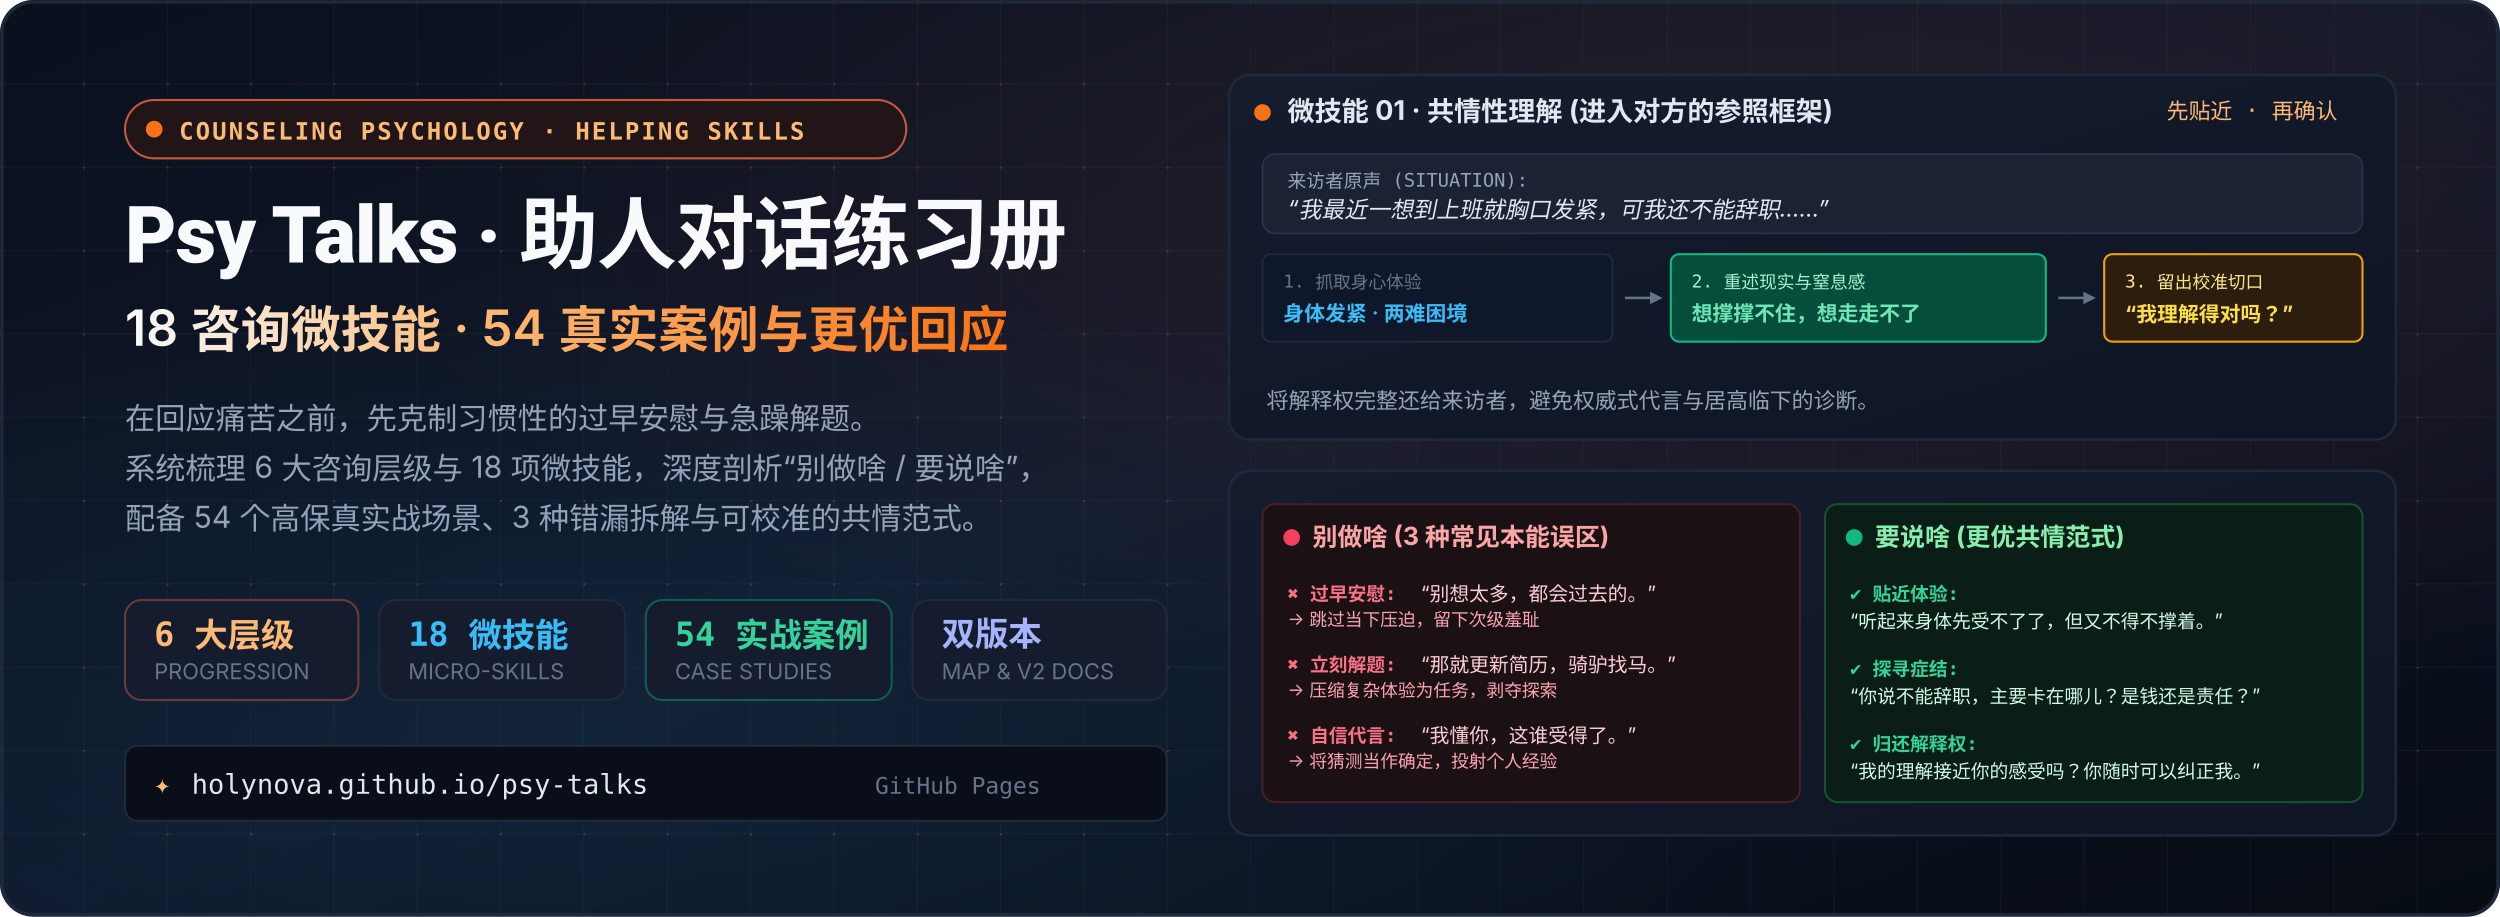
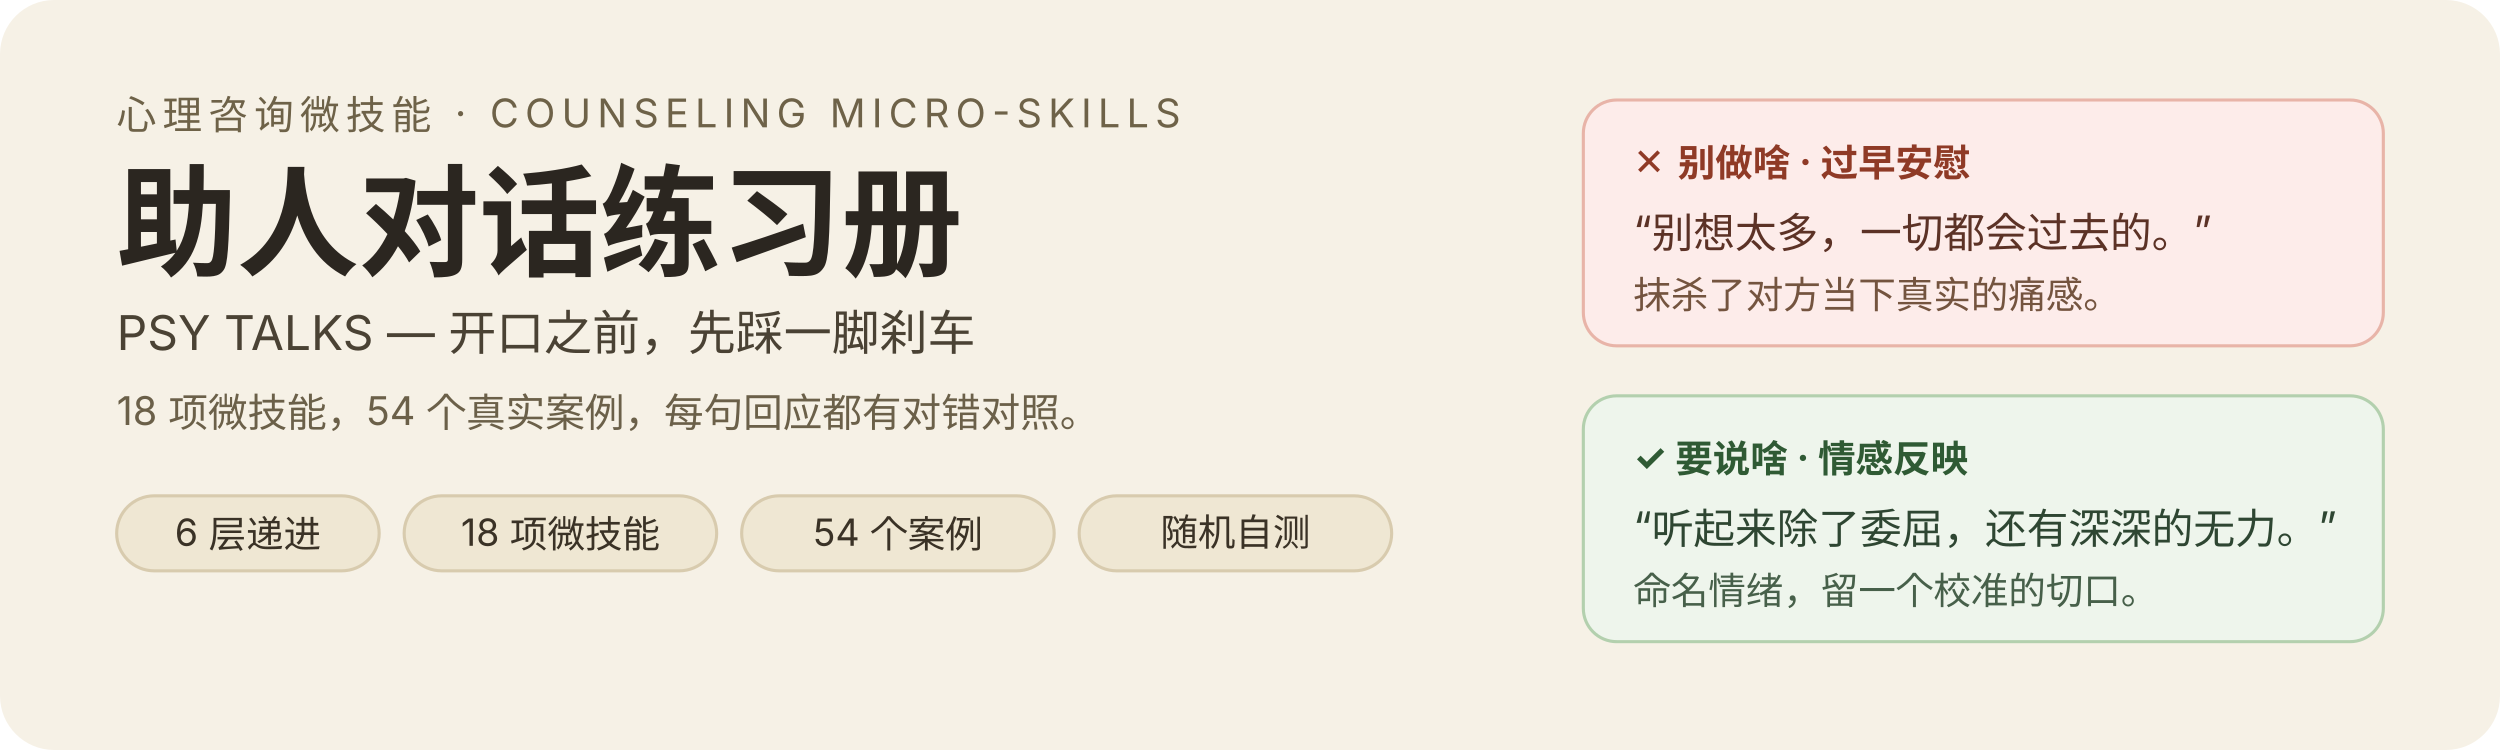
- <svg xmlns="http://www.w3.org/2000/svg" width="1200" height="440" viewBox="0 0 1200 440" role="img" aria-labelledby="title desc">
-   <defs>
-     <linearGradient id="psyBg" x1="0%" y1="0%" x2="100%" y2="100%">
-       <stop offset="0%" stop-color="#0a101d" />
-       <stop offset="50%" stop-color="#0f172a" />
-       <stop offset="100%" stop-color="#070c14" />
-     </linearGradient>
-     <radialGradient id="warmAmberGlow" cx="70%" cy="25%" r="55%">
-       <stop offset="0%" stop-color="#c2593f" stop-opacity="0.14" />
-       <stop offset="100%" stop-color="#c2593f" stop-opacity="0" />
-     </radialGradient>
-     <radialGradient id="tealCalmGlow" cx="25%" cy="80%" r="50%">
-       <stop offset="0%" stop-color="#38bdf8" stop-opacity="0.08" />
-       <stop offset="100%" stop-color="#38bdf8" stop-opacity="0" />
-     </radialGradient>
-     <pattern id="dialogueGrid" width="40" height="40" patternUnits="userSpaceOnUse">
-       <path d="M 40 0 L 0 0 0 40" fill="none" stroke="#1e293b" stroke-width="0.7" stroke-opacity="0.5" />
-       <circle cx="0" cy="0" r="1.2" fill="#c2593f" fill-opacity="0.3" />
-     </pattern>
-     <linearGradient id="psyCardGrad" x1="0%" y1="0%" x2="100%" y2="100%">
-       <stop offset="0%" stop-color="#141c2e" />
-       <stop offset="100%" stop-color="#0e1524" />
-     </linearGradient>
-     <linearGradient id="warmTextGrad" x1="0%" y1="0%" x2="100%" y2="0%">
-       <stop offset="0%" stop-color="#f8fafc" />
-       <stop offset="40%" stop-color="#fdba74" />
-       <stop offset="100%" stop-color="#f97316" />
-     </linearGradient>
-   </defs>
-   <rect width="1200" height="440" rx="16" fill="url(#psyBg)" />
-   <rect width="1200" height="440" rx="16" fill="url(#dialogueGrid)" />
-   <rect width="1200" height="440" rx="16" fill="url(#warmAmberGlow)" />
-   <rect width="1200" height="440" rx="16" fill="url(#tealCalmGlow)" />
-   <rect x="1" y="1" width="1198" height="438" rx="15" fill="none" stroke="#1e293b" stroke-width="1.5" />
-   <g id="psy-left" transform="translate(60, 48)">
-     <g id="eyebrow">
-       <rect x="0" y="0" width="375" height="28" rx="14" fill="#221518" stroke="#c2593f" stroke-width="1" />
-       <circle cx="14" cy="14" r="4" fill="#f97316" />
-       <text x="26" y="19" font-family="ui-monospace, monospace" font-size="11.5" font-weight="600" fill="#fdba74" letter-spacing="1">COUNSELING PSYCHOLOGY · HELPING SKILLS</text>
-     </g>
-     <text x="0" y="78" font-family="-apple-system, BlinkMacSystemFont, 'Segoe UI', Roboto, sans-serif" font-size="38" font-weight="800" fill="#f8fafc" letter-spacing="-0.5">
-       Psy Talks · 助人对话练习册
-     </text>
-     <text x="0" y="118" font-family="-apple-system, BlinkMacSystemFont, 'Segoe UI', 'PingFang SC', sans-serif" font-size="24" font-weight="600" fill="url(#warmTextGrad)">
-       18 咨询微技能 · 54 真实案例与更优回应
-     </text>
-     <text x="0" y="158" font-family="-apple-system, BlinkMacSystemFont, 'Segoe UI', 'PingFang SC', sans-serif" font-size="14.5" fill="#94a3b8" line-height="24">
-       <tspan x="0" dy="0">在回应痛苦之前，先克制习惯性的过早安慰与急躁解题。</tspan>
-       <tspan x="0" dy="24">系统梳理 6 大咨询层级与 18 项微技能，深度剖析“别做啥 / 要说啥”，</tspan>
-       <tspan x="0" dy="24">配备 54 个高保真实战场景、3 种错漏拆解与可校准的共情范式。</tspan>
-     </text>
-     <g id="metric-pills" transform="translate(0, 240)">
-       <g transform="translate(0, 0)">
-         <rect width="112" height="48" rx="8" fill="#141c2e" stroke="#c2593f" stroke-width="1" stroke-opacity="0.5" />
-         <text x="14" y="22" font-family="ui-monospace, monospace" font-size="16" font-weight="700" fill="#fdba74">6 大层级</text>
-         <text x="14" y="38" font-family="-apple-system, sans-serif" font-size="10.5" fill="#64748b">PROGRESSION</text>
+ <svg xmlns="http://www.w3.org/2000/svg" width="1200" height="360" viewBox="0 0 1200 360" role="img" aria-labelledby="title desc">
+   <rect width="1200" height="360" rx="26" fill="#f6f1e6" />
+   <g id="title-block" font-family="-apple-system, BlinkMacSystemFont, 'Segoe UI', 'PingFang SC', 'Microsoft YaHei', sans-serif">
+     <text x="56" y="62" font-size="19" letter-spacing="3" fill="#6e6248">心理咨询微技能 · COUNSELING MICRO-SKILLS</text>
+     <text x="56" y="128" font-size="58" font-weight="700" fill="#2b2620">助人对话练习册</text>
+     <text x="56" y="168" font-size="23" fill="#4a4234">PSY TALKS — 开口之前，先踩一脚刹车</text>
+     <text x="56" y="204" font-size="19" fill="#6b6049">18 项微技能，54 个真实案例，每句回应都有对错对照。</text>
+     <g id="chips" font-size="18" fill="#3a3226" text-anchor="middle">
+       <g>
+         <rect x="56" y="238" width="126" height="36" rx="18" fill="#efe7d3" stroke="#d8cbae" stroke-width="1.5" />
+         <text x="119" y="262">6 层递进</text>
      </g>
-       <g transform="translate(122, 0)">
-         <rect width="118" height="48" rx="8" fill="#141c2e" stroke="#1e293b" stroke-width="1" />
-         <text x="14" y="22" font-family="ui-monospace, monospace" font-size="16" font-weight="700" fill="#38bdf8">18 微技能</text>
-         <text x="14" y="38" font-family="-apple-system, sans-serif" font-size="10.5" fill="#64748b">MICRO-SKILLS</text>
+       <g>
+         <rect x="194" y="238" width="150" height="36" rx="18" fill="#efe7d3" stroke="#d8cbae" stroke-width="1.5" />
+         <text x="269" y="262">18 项微技能</text>
      </g>
-       <g transform="translate(250, 0)">
-         <rect width="118" height="48" rx="8" fill="#141c2e" stroke="#10b981" stroke-width="1" stroke-opacity="0.4" />
-         <text x="14" y="22" font-family="ui-monospace, monospace" font-size="16" font-weight="700" fill="#34d399">54 实战案例</text>
-         <text x="14" y="38" font-family="-apple-system, sans-serif" font-size="10.5" fill="#64748b">CASE STUDIES</text>
+       <g>
+         <rect x="356" y="238" width="150" height="36" rx="18" fill="#efe7d3" stroke="#d8cbae" stroke-width="1.5" />
+         <text x="431" y="262">54 个案例</text>
      </g>
-       <g transform="translate(378, 0)">
-         <rect width="122" height="48" rx="8" fill="#141c2e" stroke="#1e293b" stroke-width="1" />
-         <text x="14" y="22" font-family="ui-monospace, monospace" font-size="16" font-weight="700" fill="#a5b4fc">双版本</text>
-         <text x="14" y="38" font-family="-apple-system, sans-serif" font-size="10.5" fill="#64748b">MAP &amp; V2 DOCS</text>
-       </g>
-     </g>
-     <g id="command-hint" transform="translate(0, 310)">
-       <rect width="500" height="36" rx="6" fill="#090e18" stroke="#1e293b" stroke-width="1" />
-       <text x="14" y="23" font-family="ui-monospace, monospace" font-size="13" fill="#fdba74">✦</text>
-       <text x="32" y="23" font-family="ui-monospace, monospace" font-size="13" fill="#e2e8f0">holynova.github.io/psy-talks</text>
-       <text x="360" y="23" font-family="ui-monospace, monospace" font-size="11" fill="#64748b">GitHub Pages</text>
-     </g>
-   </g>
-   <g id="psy-right" transform="translate(590, 36)">
-     <g id="card-dialogue-flow" transform="translate(0, 0)">
-       <rect width="560" height="175" rx="10" fill="url(#psyCardGrad)" stroke="#1e293b" stroke-width="1.2" />
-       <circle cx="16" cy="18" r="4" fill="#f97316" />
-       <text x="28" y="22" font-family="-apple-system, BlinkMacSystemFont, 'Segoe UI', sans-serif" font-size="13" font-weight="700" fill="#e2e8f0">微技能 01 · 共情性理解 (进入对方的参照框架)</text>
-       <text x="450" y="21" font-family="ui-monospace, monospace" font-size="10.5" fill="#fdba74">先贴近 · 再确认</text>
-       <g transform="translate(16, 38)">
-         <rect width="528" height="38" rx="6" fill="#1b2234" stroke="#2a354d" stroke-width="0.8" />
-         <text x="12" y="16" font-family="ui-monospace, monospace" font-size="9" fill="#94a3b8">来访者原声 (SITUATION):</text>
-         <text x="12" y="30" font-family="-apple-system, sans-serif" font-size="11" font-style="italic" fill="#e2e8f0">“我最近一想到上班就胸口发紧，可我还不能辞职……”</text>
-       </g>
-       <g transform="translate(16, 86)">
-         <g transform="translate(0, 0)">
-           <rect width="168" height="42" rx="4" fill="#0f172a" stroke="#1e293b" stroke-width="1" />
-           <text x="10" y="16" font-family="ui-monospace, monospace" font-size="8.5" fill="#64748b">1. 抓取身心体验</text>
-           <text x="10" y="32" font-family="-apple-system, sans-serif" font-size="10" font-weight="600" fill="#38bdf8">身体发紧 · 两难困境</text>
-         </g>
-         <path d="M 174 21 L 188 21" stroke="#64748b" stroke-width="1.2" />
-         <polygon points="192,21 186,18 186,24" fill="#64748b" />
-         <g transform="translate(196, 0)">
-           <rect width="180" height="42" rx="4" fill="#064e3b" stroke="#10b981" stroke-width="1" />
-           <text x="10" y="16" font-family="ui-monospace, monospace" font-size="8.5" fill="#a7f3d0">2. 重述现实与窒息感</text>
-           <text x="10" y="32" font-family="-apple-system, sans-serif" font-size="10" font-weight="600" fill="#6ee7b7">想撑撑不住，想走走不了</text>
-         </g>
-         <path d="M 382 21 L 396 21" stroke="#64748b" stroke-width="1.2" />
-         <polygon points="400,21 394,18 394,24" fill="#64748b" />
-         <g transform="translate(404, 0)">
-           <rect width="124" height="42" rx="4" fill="#2d1d0c" stroke="#f59e0b" stroke-width="1" />
-           <text x="10" y="16" font-family="ui-monospace, monospace" font-size="8.5" fill="#fde68a">3. 留出校准切口</text>
-           <text x="10" y="32" font-family="-apple-system, sans-serif" font-size="10" font-weight="700" fill="#fde047">“我理解得对吗？”</text>
-         </g>
-       </g>
-       <text x="18" y="160" font-family="-apple-system, sans-serif" font-size="10.5" fill="#94a3b8">
-         将解释权完整还给来访者，避免权威式代言与居高临下的诊断。
-       </text>
-     </g>
-     <g id="card-comparison" transform="translate(0, 190)">
-       <rect width="560" height="175" rx="10" fill="url(#psyCardGrad)" stroke="#1e293b" stroke-width="1.2" />
-       <g transform="translate(16, 16)">
-         <rect width="258" height="143" rx="6" fill="#1b1115" stroke="#4c1d24" stroke-width="1" />
-         <circle cx="14" cy="16" r="4" fill="#f43f5e" />
-         <text x="24" y="20" font-family="-apple-system, sans-serif" font-size="12" font-weight="700" fill="#fca5a5">别做啥 (3 种常见本能误区)</text>
-         <g transform="translate(12, 34)">
-           <text x="0" y="12" font-family="ui-monospace, monospace" font-size="9" font-weight="700" fill="#fb7185">✖ 过早安慰:</text>
-           <text x="64" y="12" font-family="-apple-system, sans-serif" font-size="9.5" fill="#fecdd3">“别想太多，都会过去的。”</text>
-           <text x="0" y="24" font-family="-apple-system, sans-serif" font-size="8.5" fill="#fda4af">→ 跳过当下压迫，留下次级羞耻</text>
-         </g>
-         <g transform="translate(12, 68)">
-           <text x="0" y="12" font-family="ui-monospace, monospace" font-size="9" font-weight="700" fill="#fb7185">✖ 立刻解题:</text>
-           <text x="64" y="12" font-family="-apple-system, sans-serif" font-size="9.5" fill="#fecdd3">“那就更新简历，骑驴找马。”</text>
-           <text x="0" y="24" font-family="-apple-system, sans-serif" font-size="8.5" fill="#fda4af">→ 压缩复杂体验为任务，剥夺探索</text>
-         </g>
-         <g transform="translate(12, 102)">
-           <text x="0" y="12" font-family="ui-monospace, monospace" font-size="9" font-weight="700" fill="#fb7185">✖ 自信代言:</text>
-           <text x="64" y="12" font-family="-apple-system, sans-serif" font-size="9.5" fill="#fecdd3">“我懂你，这谁受得了。”</text>
-           <text x="0" y="24" font-family="-apple-system, sans-serif" font-size="8.5" fill="#fda4af">→ 将猜测当作确定，投射个人经验</text>
-         </g>
-       </g>
-       <g transform="translate(286, 16)">
-         <rect width="258" height="143" rx="6" fill="#0a1d17" stroke="#14532d" stroke-width="1" />
-         <circle cx="14" cy="16" r="4" fill="#10b981" />
-         <text x="24" y="20" font-family="-apple-system, sans-serif" font-size="12" font-weight="700" fill="#86efac">要说啥 (更优共情范式)</text>
-         <g transform="translate(12, 34)">
-           <text x="0" y="12" font-family="ui-monospace, monospace" font-size="9" font-weight="700" fill="#34d399">✔ 贴近体验:</text>
-           <text x="0" y="25" font-family="-apple-system, sans-serif" font-size="9" fill="#d1fae5">“听起来身体先受不了了，但又不得不撑着。”</text>
-         </g>
-         <g transform="translate(12, 70)">
-           <text x="0" y="12" font-family="ui-monospace, monospace" font-size="9" font-weight="700" fill="#34d399">✔ 探寻症结:</text>
-           <text x="0" y="25" font-family="-apple-system, sans-serif" font-size="9" fill="#d1fae5">“你说不能辞职，主要卡在哪儿？是钱还是责任？”</text>
-         </g>
-         <g transform="translate(12, 106)">
-           <text x="0" y="12" font-family="ui-monospace, monospace" font-size="9" font-weight="700" fill="#34d399">✔ 归还解释权:</text>
-           <text x="0" y="25" font-family="-apple-system, sans-serif" font-size="9" fill="#d1fae5">“我的理解接近你的感受吗？你随时可以纠正我。”</text>
-         </g>
+       <g>
+         <rect x="518" y="238" width="150" height="36" rx="18" fill="#efe7d3" stroke="#d8cbae" stroke-width="1.5" />
+         <text x="593" y="262">随机自测</text>
      </g>
    </g>
  </g>
+   <g id="dialogue-contrast" font-family="-apple-system, BlinkMacSystemFont, 'Segoe UI', 'PingFang SC', 'Microsoft YaHei', sans-serif">
+     <g id="bubble-wrong">
+       <rect x="760" y="48" width="384" height="118" rx="16" fill="#fdecea" stroke="#e8b4a8" stroke-width="1.5" />
+       <text x="784" y="84" font-size="18" font-weight="700" fill="#8f3a26">✕ 别做啥 · 过早安慰</text>
+       <text x="784" y="118" font-size="20" fill="#5c3226">“别想太多，一切都会过去的。”</text>
+       <text x="784" y="148" font-size="18" fill="#74543f">抹杀了对方当下真实的痛感。</text>
+     </g>
+     <g id="bubble-better">
+       <rect x="760" y="190" width="384" height="118" rx="16" fill="#eef5ec" stroke="#b3d0ae" stroke-width="1.5" />
+       <text x="784" y="226" font-size="18" font-weight="700" fill="#2f5a34">✓ 要说啥 · 情感反映</text>
+       <text x="784" y="260" font-size="20" fill="#2e4632">“听起来除了委屈，还有深深的无力。”</text>
+       <text x="784" y="290" font-size="18" fill="#47604a">命名情绪，留一个校准的切口。</text>
+     </g>
+   </g>
</svg>
